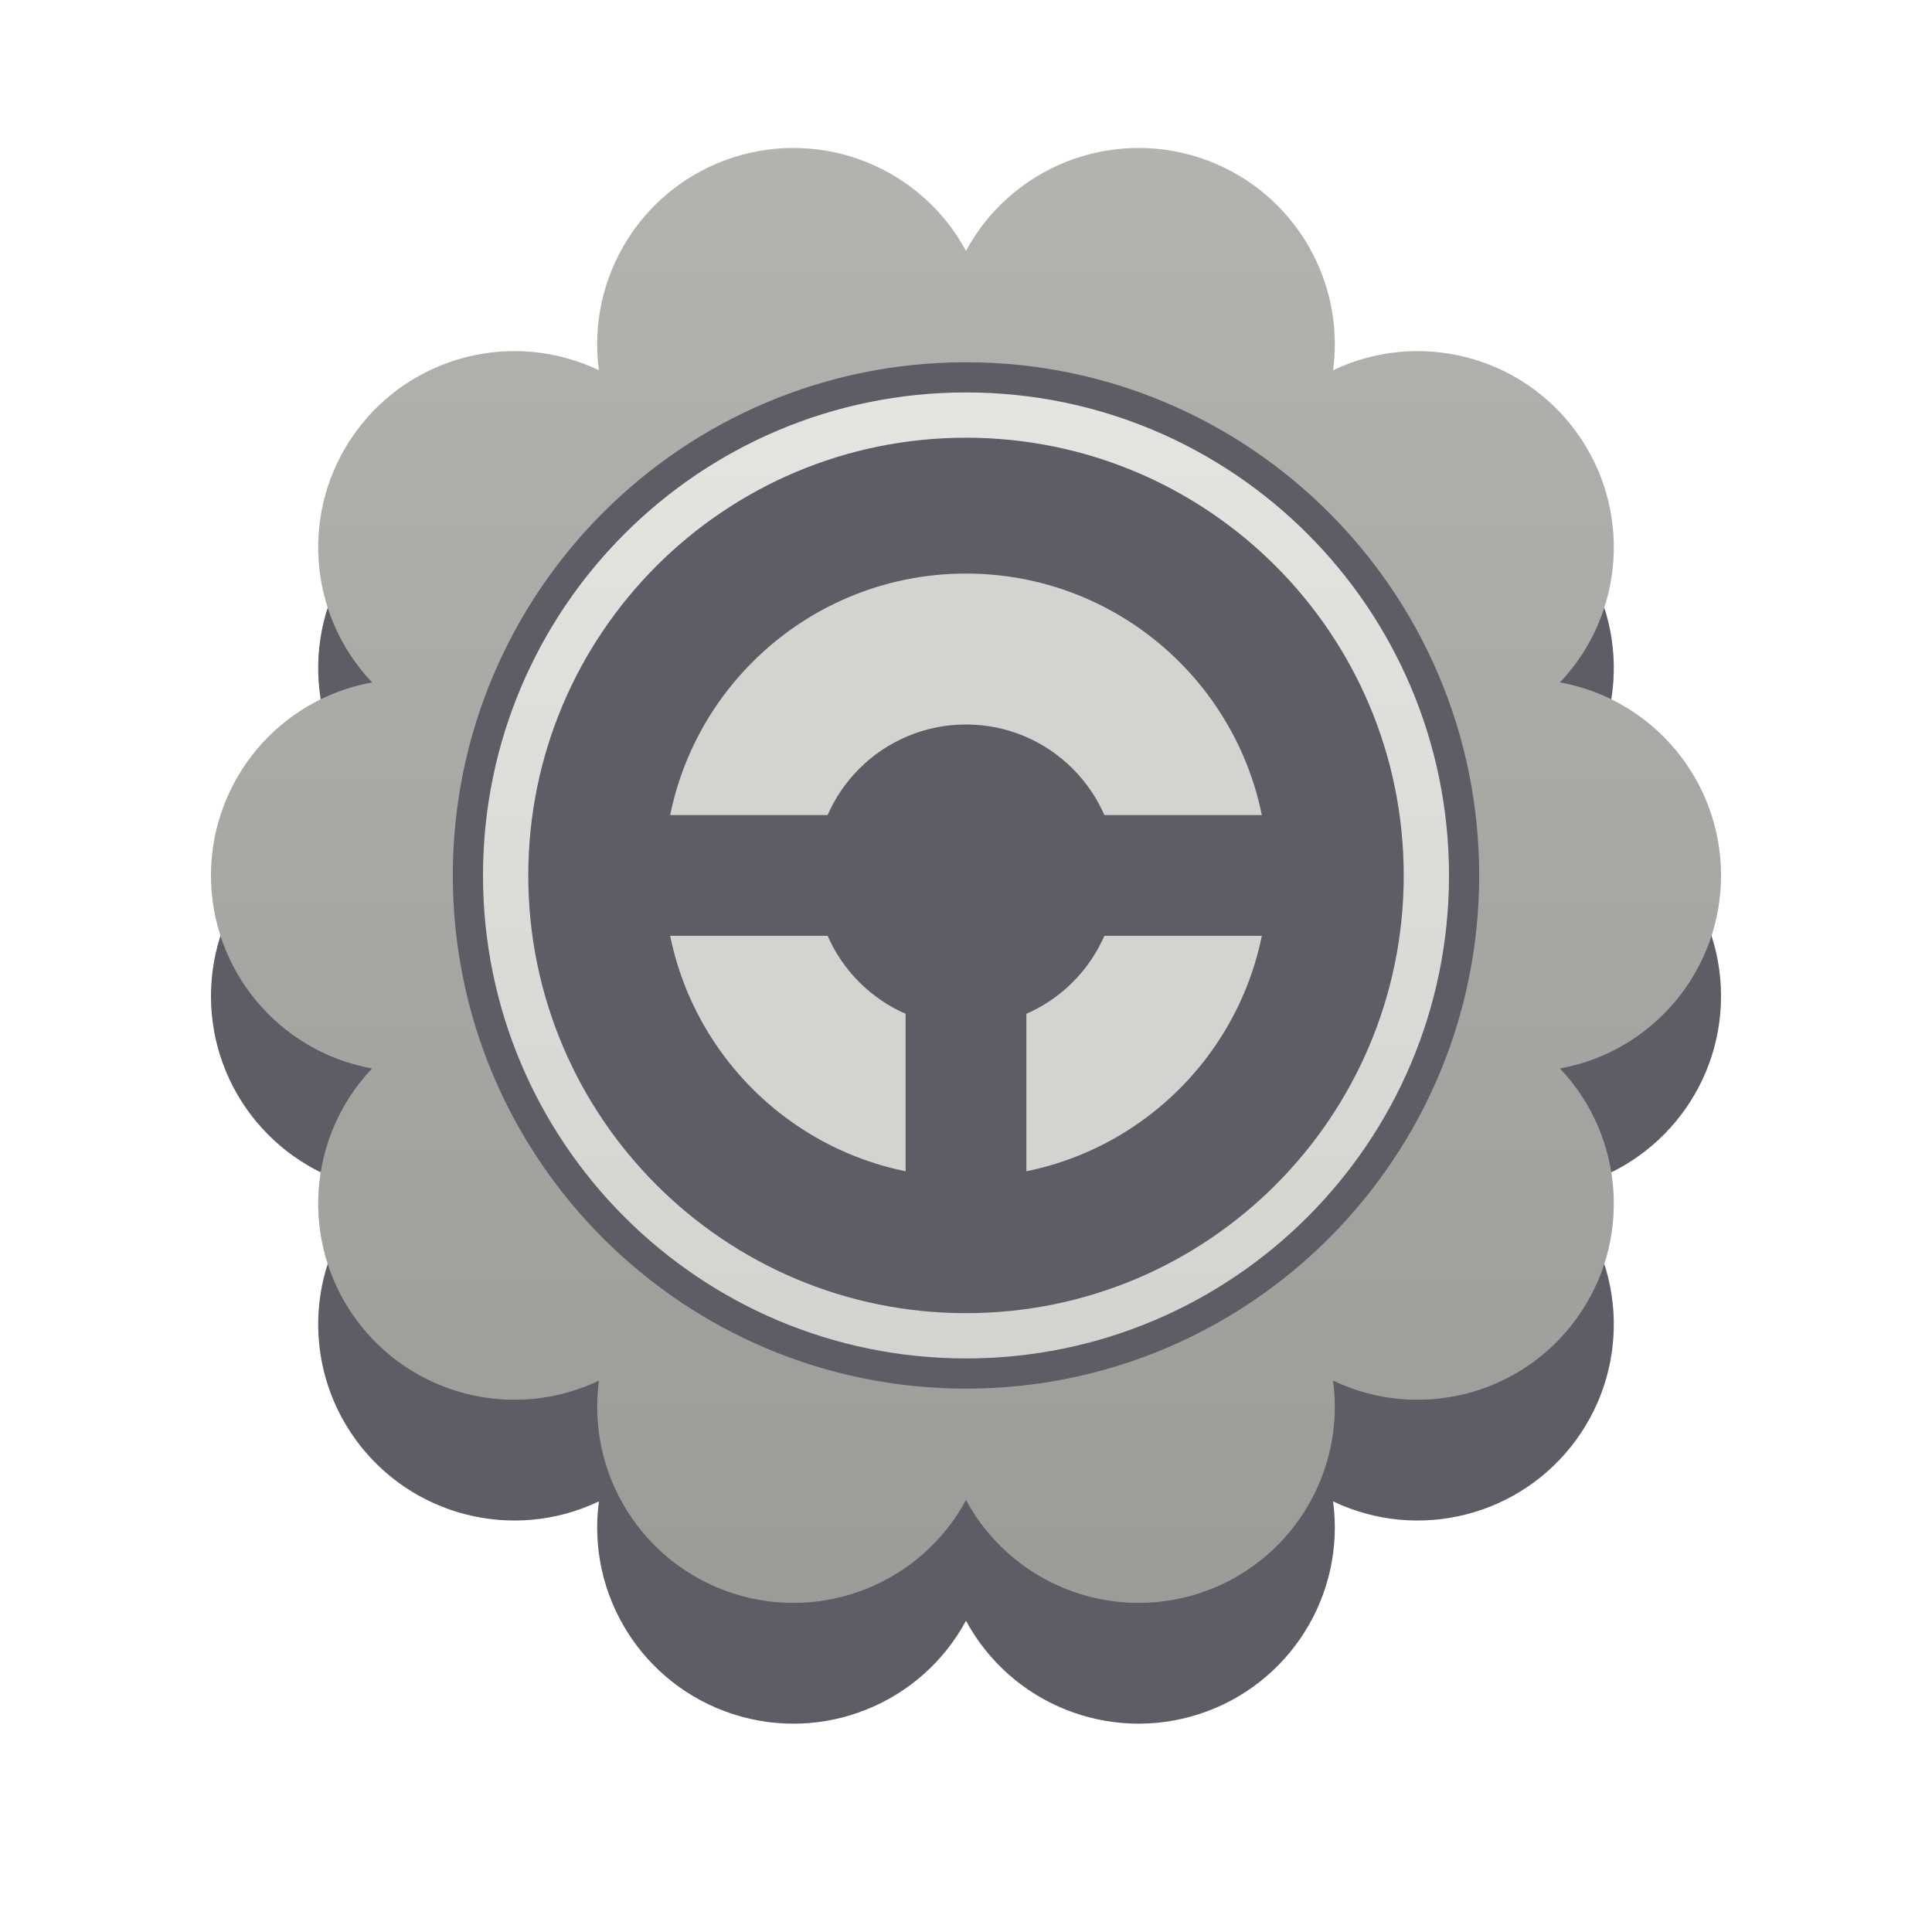
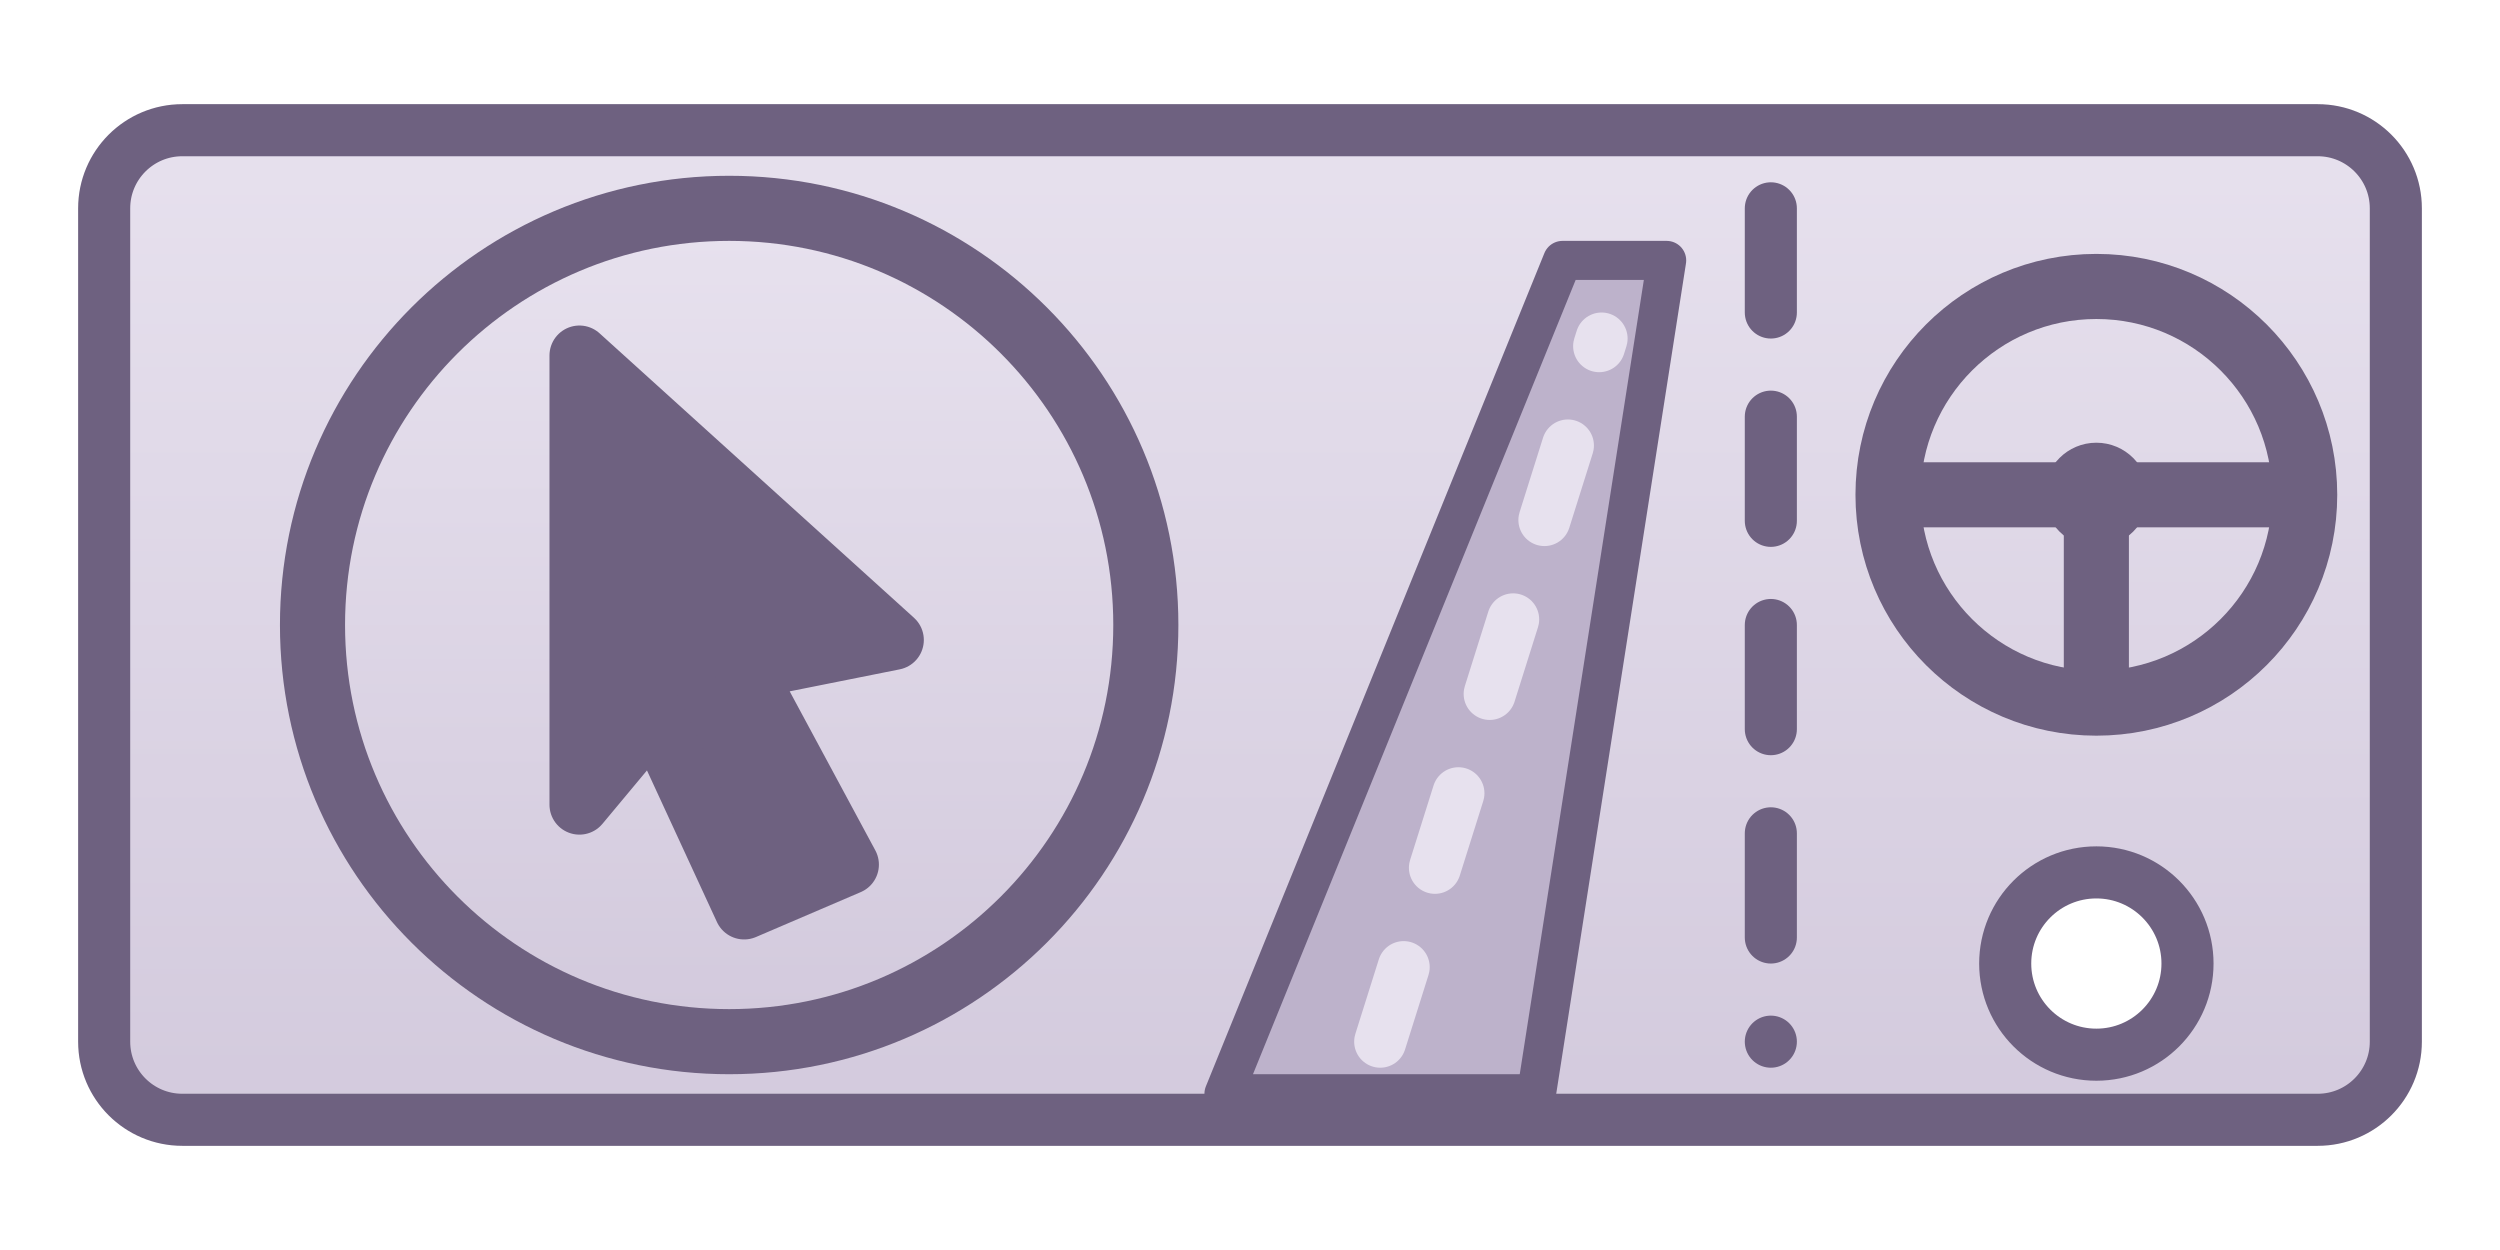
- <svg xmlns="http://www.w3.org/2000/svg" width="128" height="128" viewBox="0 0 128 128" version="1.1">
+ <svg xmlns="http://www.w3.org/2000/svg" width="192" height="96" viewBox="0 0 192 96" version="1.1">
  <defs>
-     <linearGradient id="rim" x1="0" y1="8" x2="0" y2="116" gradientUnits="userSpaceOnUse">
-       <stop offset="0" stop-color="#b5b3b0" />
-       <stop offset="1" stop-color="#9a9996" />
+     <linearGradient id="body" x1="0" y1="10" x2="0" y2="86" gradientUnits="userSpaceOnUse">
+       <stop offset="0" stop-color="#e7e1ee" />
+       <stop offset="1" stop-color="#d3cadd" />
    </linearGradient>
-     <linearGradient id="field" x1="0" y1="26" x2="0" y2="90" gradientUnits="userSpaceOnUse">
-       <stop offset="0" stop-color="#e6e4e1" />
-       <stop offset="1" stop-color="#d5d3d0" />
+     <linearGradient id="field" x1="0" y1="18" x2="0" y2="78" gradientUnits="userSpaceOnUse">
+       <stop offset="0" stop-color="#e7e1ee" />
+       <stop offset="1" stop-color="#d3cadd" />
    </linearGradient>
  </defs>
-   <path id="seal-profile" d="M103.35 53.21 A13 13 0 0 1 103.35 78.79 A13 13 0 0 1 88.32 99.47 A13 13 0 0 1 64.00 107.38 A13 13 0 0 1 39.68 99.47 A13 13 0 0 1 24.65 78.79 A13 13 0 0 1 24.65 53.21 A13 13 0 0 1 39.68 32.53 A13 13 0 0 1 64.00 24.62 A13 13 0 0 1 88.32 32.53 A13 13 0 0 1 103.35 53.21 Z" fill="#5e5c64" />
-   <path id="seal" d="M103.35 45.21 A13 13 0 0 1 103.35 70.79 A13 13 0 0 1 88.32 91.47 A13 13 0 0 1 64.00 99.38 A13 13 0 0 1 39.68 91.47 A13 13 0 0 1 24.65 70.79 A13 13 0 0 1 24.65 45.21 A13 13 0 0 1 39.68 24.53 A13 13 0 0 1 64.00 16.62 A13 13 0 0 1 88.32 24.53 A13 13 0 0 1 103.35 45.21 Z" fill="url(#rim)" />
-   <circle id="field-bezel" cx="64" cy="58" r="34" fill="#5e5c64" />
-   <circle id="field" cx="64" cy="58" r="32" fill="url(#field)" />
-   <g id="motif" transform="translate(0,-2)">
-     <circle id="wheel-rim" cx="64" cy="60" r="29" fill="#5e5c64" />
-     <circle id="wheel-inner" cx="64" cy="60" r="20" fill="#d5d3d0" />
-     <rect id="wheel-spoke-left" x="36" y="56" width="28" height="8" fill="#5e5c64" />
-     <rect id="wheel-spoke-right" x="64" y="56" width="28" height="8" fill="#5e5c64" />
-     <rect id="wheel-spoke-down" x="60" y="60" width="8" height="28" fill="#5e5c64" />
-     <circle id="wheel-hub" cx="64" cy="60" r="10" fill="#5e5c64" />
+   <path id="ticket" d="M14 10 H178 A6 6 0 0 1 184 16 V80 A6 6 0 0 1 178 86 H14 A6 6 0 0 1 8 80 V16 A6 6 0 0 1 14 10 Z M154 74 A7 7 0 0 0 168 74 A7 7 0 0 0 154 74 Z" fill="url(#body)" fill-rule="evenodd" stroke="#6e6180" stroke-width="4" />
+   <path id="road" d="M94 84 L118 84 L128 20 L120 20 Z" fill="#bdb2cb" stroke="#6e6180" stroke-width="3" stroke-linejoin="round" />
+   <path id="road-markings" d="M106 80 L123 26" fill="none" stroke="#e7e1ee" stroke-width="4" stroke-linecap="round" stroke-dasharray="6 8" />
+   <path id="perforation" d="M136 16 V80" stroke="#6e6180" stroke-width="4" stroke-dasharray="8 8" stroke-linecap="round" />
+   <circle id="punch-field" cx="56" cy="48" r="32" fill="url(#field)" stroke="#6e6180" stroke-width="5" />
+   <g id="motif" transform="translate(56,48) scale(1.15)">
+     <path d="M-10 -18 L11 1 L1 3 L8 16 L1 19 L-5 6 L-10 12 Z" fill="#6e6180" stroke="#6e6180" stroke-width="4" stroke-linejoin="round" />
  </g>
+   <circle id="wheel" cx="161" cy="38" r="16" fill="none" stroke="#6e6180" stroke-width="5" />
+   <path id="spoke-1" d="M161 38 L147 38" stroke="#6e6180" stroke-width="5" stroke-linecap="round" />
+   <path id="spoke-2" d="M161 38 L175 38" stroke="#6e6180" stroke-width="5" stroke-linecap="round" />
+   <path id="spoke-3" d="M161 38 L161 52" stroke="#6e6180" stroke-width="5" stroke-linecap="round" />
+   <circle id="wheel-hub" cx="161" cy="38" r="4" fill="#6e6180" />
</svg>
